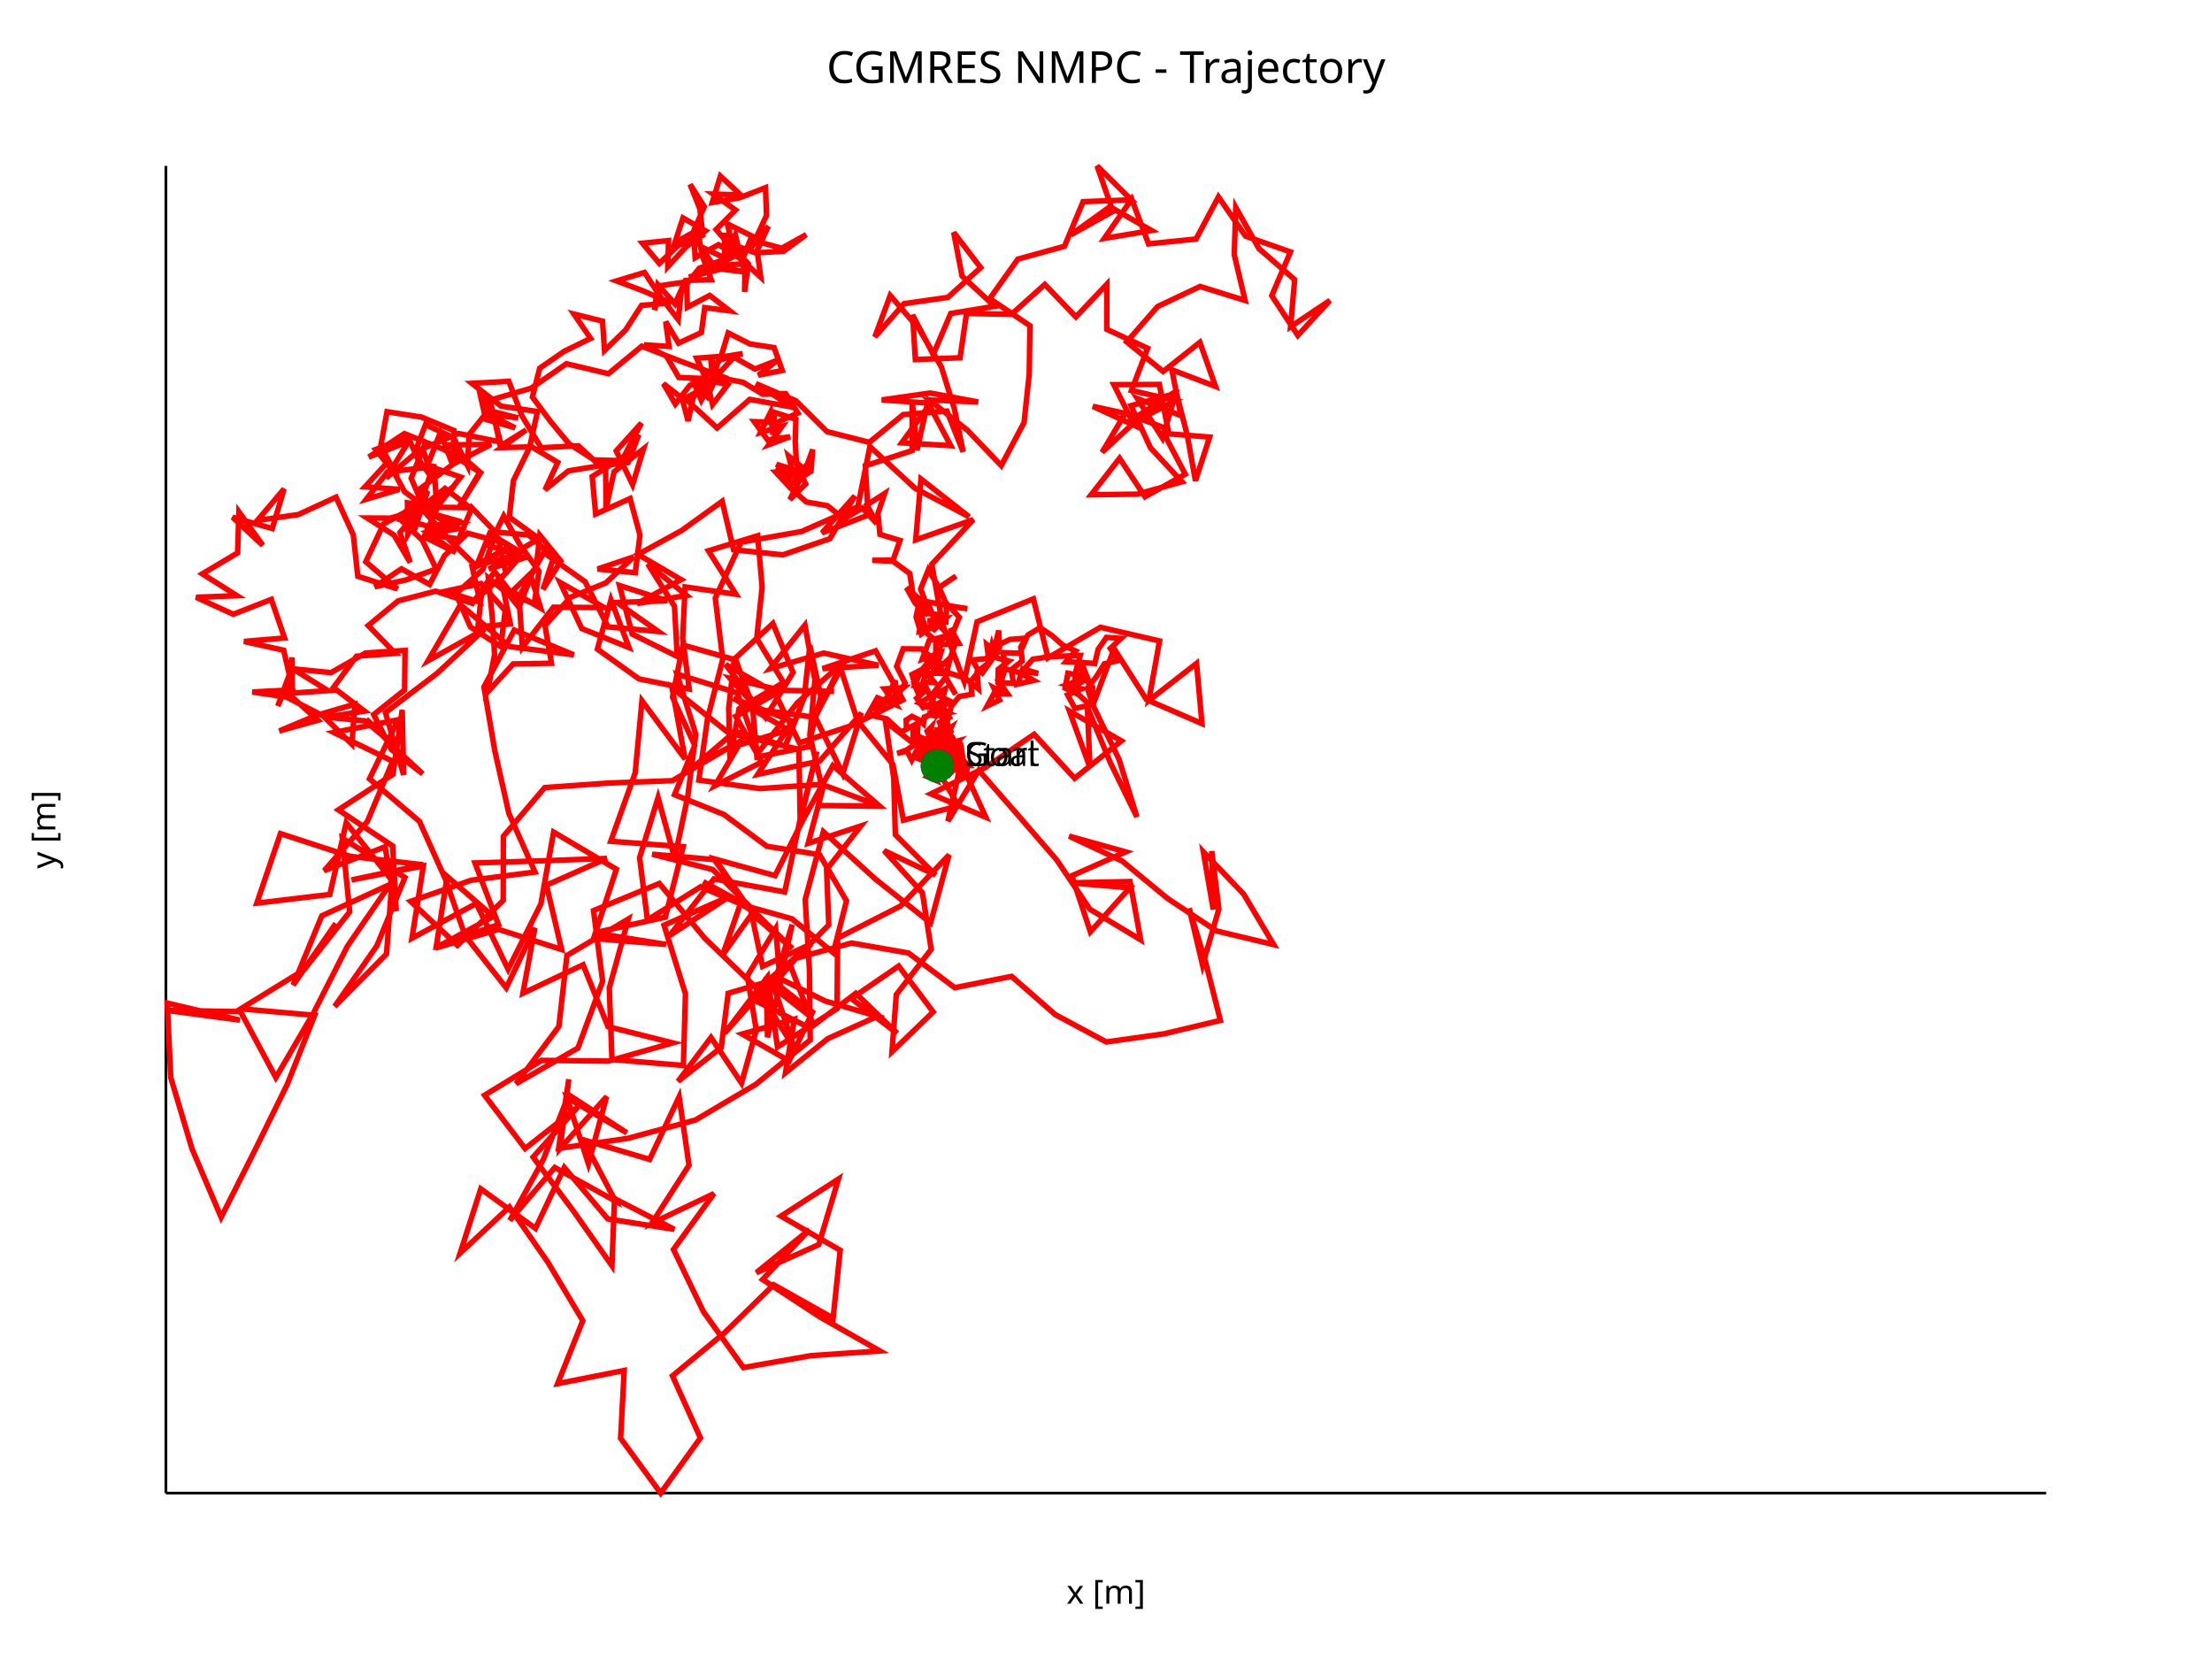
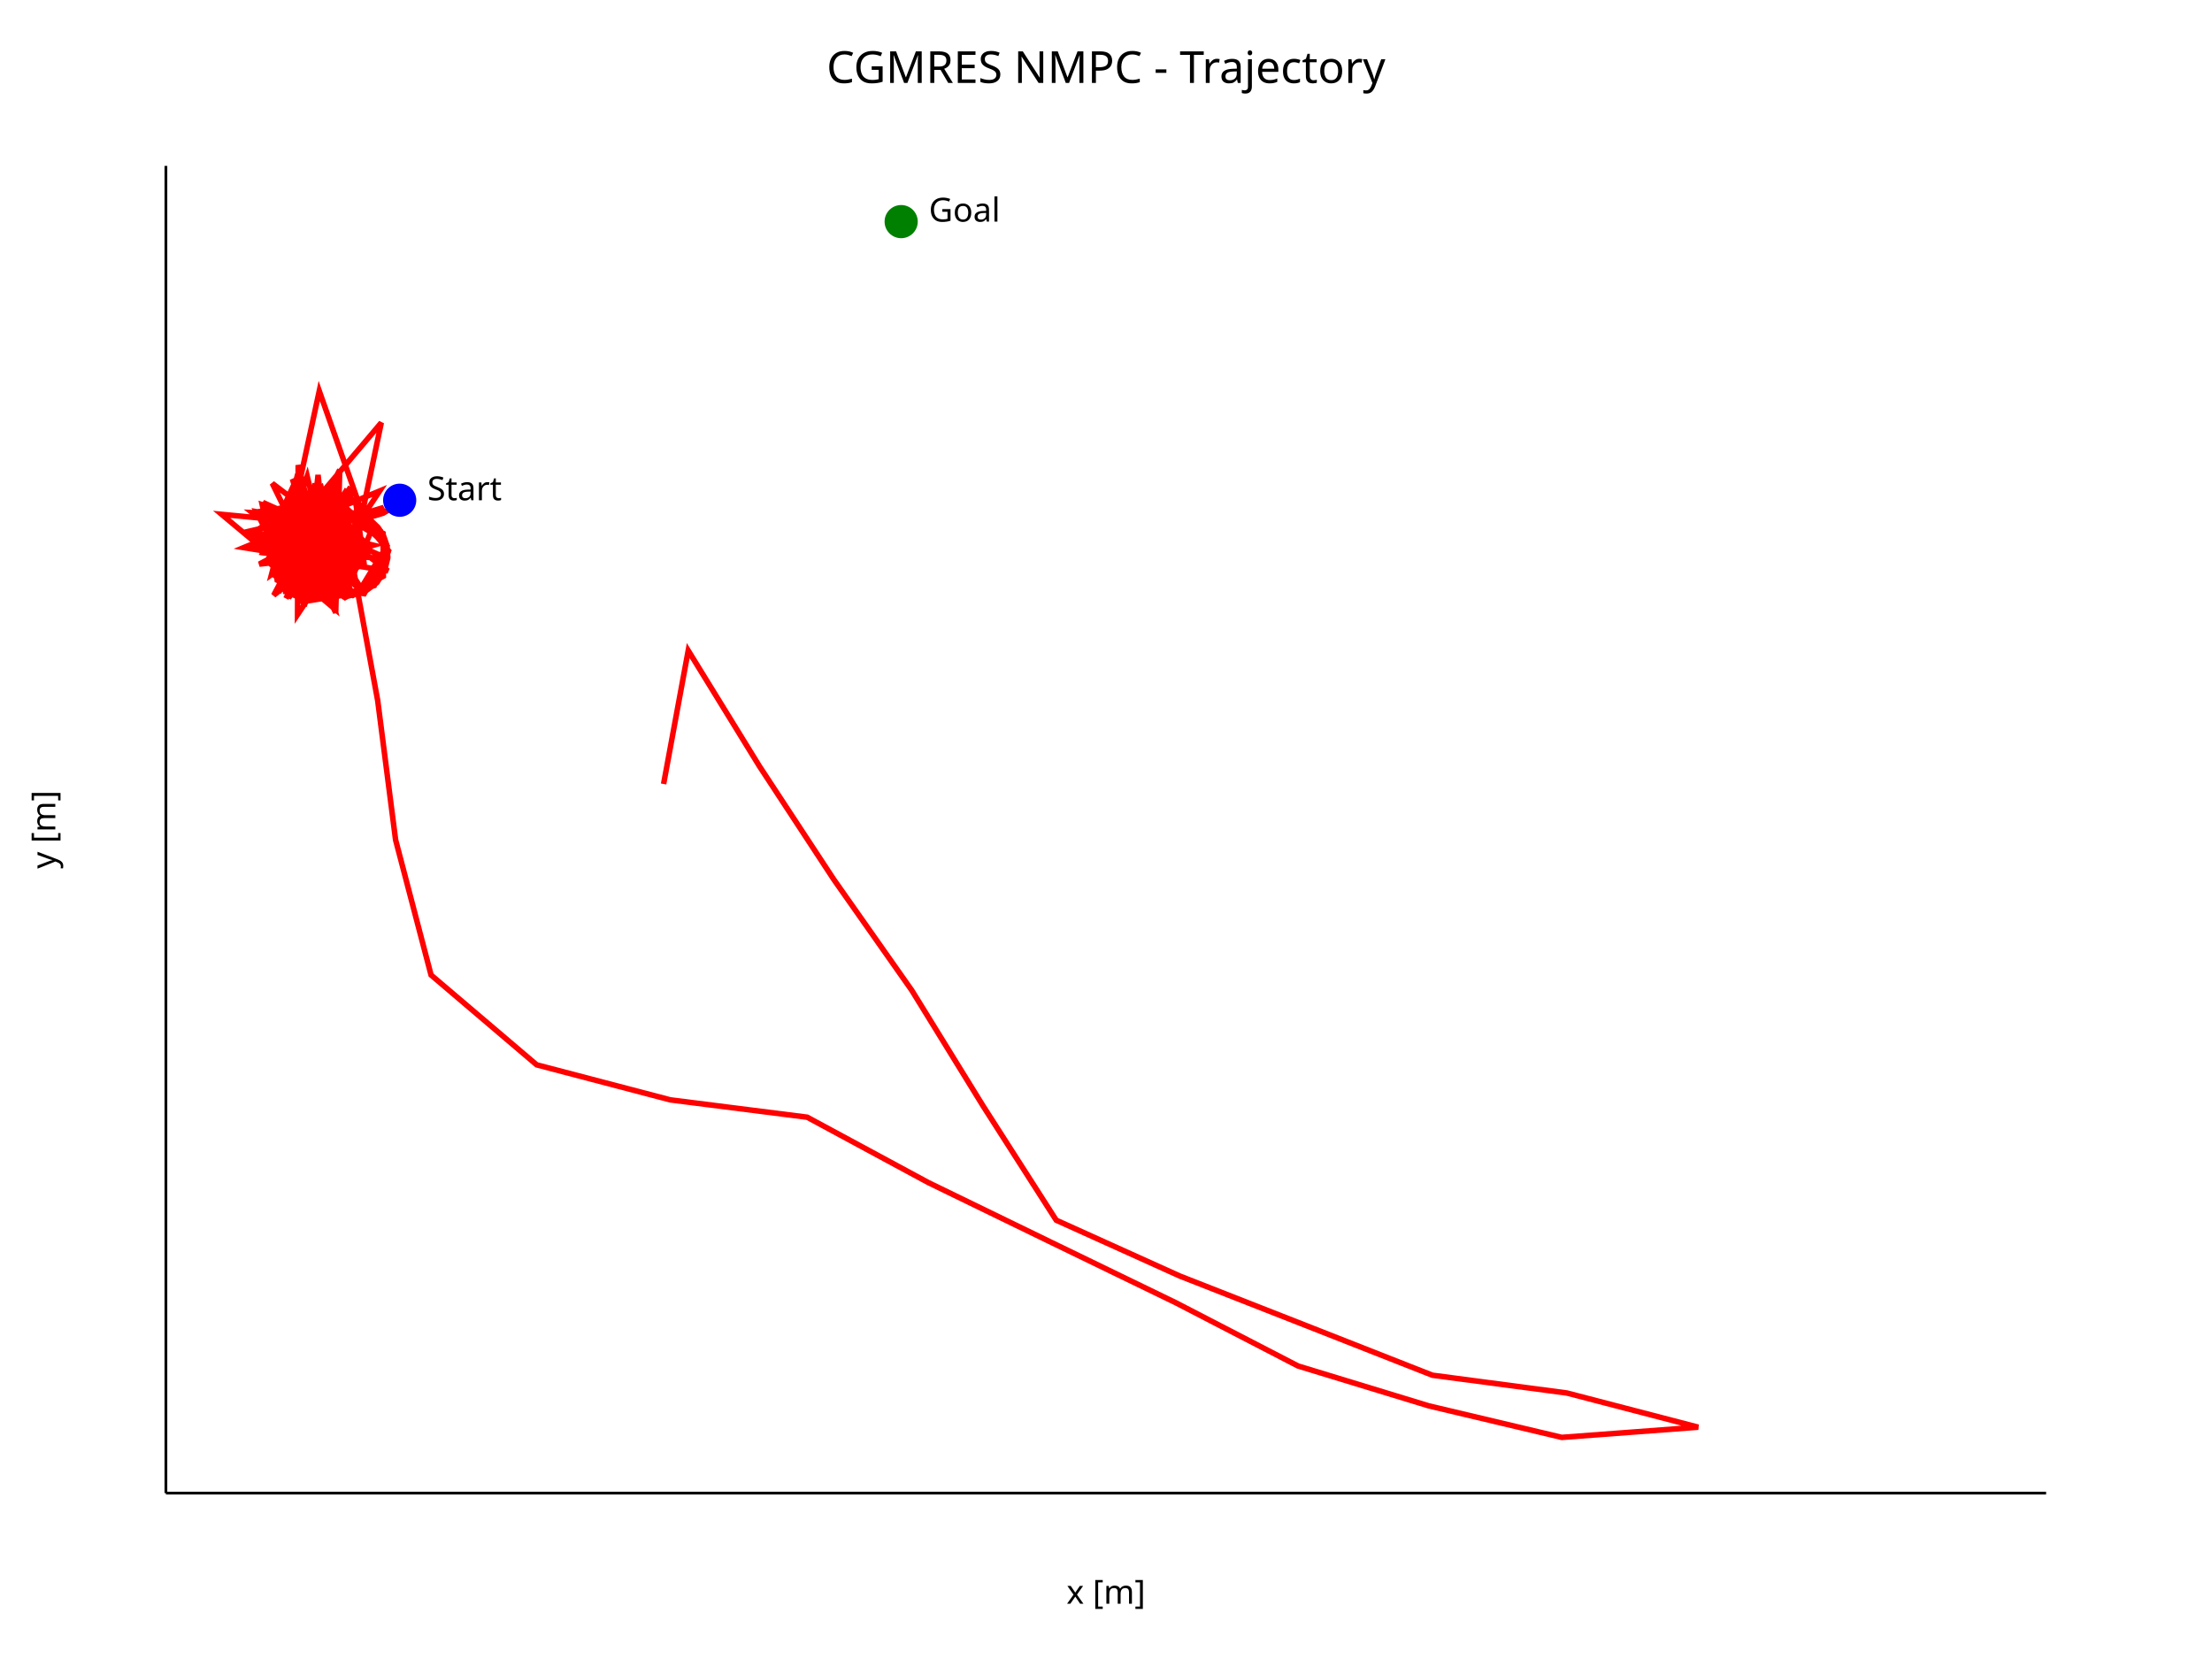
<svg xmlns="http://www.w3.org/2000/svg" width="800" height="600" viewBox="0 0 800 600">
  <rect width="100%" height="100%" fill="white" />
  <text x="400" y="30" text-anchor="middle" font-size="16" font-family="sans-serif">CGMRES NMPC - Trajectory</text>
  <line x1="60" y1="540" x2="740" y2="540" stroke="black" stroke-width="1" />
  <line x1="60" y1="60" x2="60" y2="540" stroke="black" stroke-width="1" />
-   <path d="M 339.00,277.01 L 339.00,277.01 L 339.00,277.01 L 339.00,277.01 L 339.00,277.01 L 339.00,277.01 L 339.00,277.01 L 339.00,277.01 L 339.00,277.01 L 339.00,277.01 L 339.00,277.01 L 339.00,277.01 L 339.00,277.01 L 339.00,277.01 L 339.00,277.01 L 339.00,277.01 L 339.00,277.01 L 339.00,277.01 L 339.00,277.01 L 339.00,277.01 L 339.00,277.01 L 339.00,277.01 L 339.00,277.01 L 339.00,277.01 L 339.00,277.01 L 339.00,277.01 L 339.00,277.01 L 339.00,277.01 L 339.00,277.01 L 339.00,277.01 L 339.00,277.01 L 339.00,277.01 L 338.99,277.01 L 338.99,277.01 L 338.99,277.00 L 339.00,277.01 L 338.98,277.01 L 338.99,276.98 L 338.99,276.93 L 339.04,276.88 L 339.01,276.81 L 338.94,276.88 L 339.05,276.86 L 339.14,276.94 L 339.27,276.93 L 339.41,276.91 L 339.56,276.85 L 339.56,276.68 L 339.74,276.67 L 339.83,276.85 L 339.64,276.77 L 339.84,276.67 L 340.00,276.50 L 340.25,276.53 L 339.99,276.49 L 340.27,276.53 L 340.49,276.71 L 340.78,276.78 L 341.04,276.95 L 341.16,276.65 L 341.33,276.94 L 340.99,276.85 L 341.29,277.06 L 341.12,276.72 L 341.24,276.34 L 341.29,275.94 L 341.49,275.57 L 341.82,275.86 L 341.85,276.30 L 342.21,276.59 L 342.44,276.17 L 342.80,276.50 L 342.80,276.00 L 342.79,275.49 L 342.29,275.68 L 341.88,275.32 L 341.77,274.78 L 341.34,275.15 L 340.83,275.43 L 340.59,274.89 L 341.11,275.19 L 340.83,275.75 L 340.41,275.27 L 340.15,275.86 L 339.60,275.50 L 339.27,274.91 L 339.67,275.47 L 340.10,276.02 L 340.36,275.35 L 339.95,274.74 L 340.43,275.31 L 341.16,275.50 L 340.60,276.03 L 341.38,276.17 L 340.74,275.69 L 340.25,276.34 L 340.22,277.17 L 341.05,276.98 L 341.61,277.63 L 340.87,277.17 L 340.68,276.31 L 340.70,275.41 L 339.89,275.83 L 339.03,276.15 L 339.96,276.10 L 339.50,276.93 L 338.80,277.59 L 338.87,278.57 L 339.71,278.03 L 340.70,277.90 L 341.69,277.64 L 342.57,278.18 L 343.32,278.91 L 344.25,278.40 L 345.07,277.71 L 346.15,277.75 L 346.37,278.83 L 347.36,279.34 L 347.05,278.26 L 348.18,278.12 L 347.05,278.33 L 348.18,278.04 L 348.50,276.90 L 349.27,276.00 L 348.35,275.22 L 348.57,276.42 L 349.80,276.58 L 349.73,277.83 L 348.80,276.97 L 347.54,276.79 L 348.78,277.17 L 349.04,275.89 L 350.28,276.37 L 351.58,276.06 L 350.23,276.14 L 348.87,276.31 L 349.90,275.39 L 348.68,276.07 L 349.81,276.92 L 348.38,276.96 L 347.18,276.15 L 347.91,274.89 L 347.49,276.30 L 346.06,275.88 L 344.93,274.89 L 343.87,275.98 L 343.21,277.36 L 341.77,276.81 L 343.28,276.42 L 342.15,275.33 L 342.99,276.67 L 344.22,275.64 L 344.49,274.04 L 344.14,272.45 L 345.78,272.33 L 346.98,273.48 L 345.31,273.61 L 343.62,273.68 L 344.13,272.05 L 345.60,272.94 L 343.96,272.37 L 343.42,270.70 L 342.83,272.37 L 344.07,271.09 L 345.27,272.42 L 346.61,271.20 L 347.21,269.48 L 345.38,269.24 L 346.66,267.89 L 344.85,268.35 L 344.43,270.18 L 343.07,268.86 L 342.04,267.24 L 340.11,267.29 L 340.75,265.45 L 339.52,263.93 L 341.49,263.76 L 343.15,264.85 L 344.02,263.04 L 342.34,264.16 L 341.74,262.22 L 340.92,264.10 L 341.43,266.10 L 342.91,267.56 L 340.82,267.76 L 341.55,265.78 L 341.96,263.69 L 340.61,262.03 L 339.68,263.98 L 337.73,264.92 L 336.21,266.49 L 335.31,264.49 L 336.85,262.90 L 336.28,265.05 L 336.08,267.29 L 333.82,267.19 L 332.25,268.83 L 333.57,270.70 L 335.87,270.84 L 338.00,269.92 L 337.78,272.24 L 336.89,270.07 L 334.53,270.02 L 333.04,268.16 L 331.76,266.14 L 331.91,263.74 L 330.24,265.49 L 330.26,263.05 L 327.81,262.89 L 327.72,260.42 L 329.81,259.08 L 332.05,260.18 L 333.97,261.80 L 334.32,259.30 L 336.73,258.48 L 339.15,259.29 L 337.21,257.60 L 339.71,256.93 L 340.21,254.38 L 340.31,256.99 L 342.78,257.90 L 340.21,258.51 L 341.33,260.93 L 340.38,263.43 L 342.72,264.76 L 344.56,266.75 L 345.36,269.34 L 347.98,268.54 L 345.23,268.74 L 342.57,269.49 L 342.62,272.26 L 339.84,271.98 L 342.04,273.73 L 343.49,276.16 L 345.18,278.44 L 344.37,275.70 L 346.18,277.93 L 343.30,277.95 L 341.15,276.00 L 338.52,274.75 L 339.40,271.96 L 338.03,269.35 L 340.97,268.97 L 343.94,268.87 L 341.52,270.63 L 344.43,269.91 L 343.25,272.69 L 343.74,269.70 L 342.47,266.93 L 339.49,267.59 L 339.16,264.53 L 336.88,266.62 L 339.92,267.24 L 341.33,264.45 L 342.62,261.60 L 343.90,264.47 L 341.43,266.45 L 342.53,269.43 L 339.49,270.39 L 338.36,273.40 L 337.38,276.47 L 334.38,275.23 L 331.32,274.08 L 334.37,272.86 L 336.15,275.63 L 337.71,278.55 L 335.29,280.83 L 338.36,282.16 L 336.77,279.20 L 338.27,276.17 L 341.52,277.15 L 343.43,279.97 L 345.71,277.41 L 344.73,274.11 L 348.19,274.06 L 347.71,270.61 L 344.43,271.80 L 341.40,273.57 L 339.17,276.29 L 337.09,273.43 L 334.90,270.63 L 334.07,267.15 L 330.82,265.64 L 330.90,269.24 L 327.90,271.27 L 324.48,272.50 L 328.03,271.64 L 329.74,274.89 L 331.39,271.59 L 335.05,272.11 L 332.55,269.36 L 335.14,272.05 L 335.70,268.34 L 339.34,269.33 L 342.96,270.43 L 343.29,274.22 L 341.66,270.76 L 338.55,268.53 L 339.61,264.83 L 335.80,265.52 L 339.60,264.70 L 340.90,261.02 L 341.28,264.92 L 339.82,261.27 L 343.35,259.50 L 341.32,256.10 L 339.50,259.64 L 340.88,255.89 L 337.49,258.04 L 337.48,254.01 L 333.88,255.87 L 331.55,252.55 L 334.60,249.84 L 331.00,247.89 L 329.85,243.95 L 333.53,242.08 L 336.19,238.91 L 340.10,237.50 L 336.06,238.54 L 335.17,242.63 L 333.88,246.63 L 338.09,246.92 L 335.31,243.73 L 335.24,239.48 L 338.35,242.40 L 338.68,238.13 L 339.96,234.03 L 339.53,238.32 L 335.34,237.25 L 337.93,240.73 L 341.25,243.56 L 336.88,243.43 L 332.50,243.83 L 330.80,247.90 L 335.23,248.05 L 330.80,247.65 L 332.49,251.78 L 334.58,247.83 L 336.46,251.91 L 332.62,254.26 L 336.85,255.86 L 340.77,253.58 L 341.84,249.15 L 337.93,251.52 L 336.23,255.78 L 340.83,255.84 L 342.82,260.01 L 343.98,255.52 L 346.91,251.91 L 351.50,251.09 L 351.05,246.43 L 354.02,242.79 L 351.64,238.71 L 356.36,238.24 L 360.62,236.13 L 356.90,233.14 L 357.51,237.89 L 358.72,233.24 L 360.16,237.84 L 364.84,239.08 L 361.02,242.08 L 360.92,246.96 L 363.78,250.93 L 359.39,248.72 L 361.49,253.18 L 357.03,255.33 L 359.40,250.96 L 364.39,250.95 L 361.53,246.83 L 366.55,247.16 L 365.73,242.19 L 369.71,239.06 L 369.16,234.01 L 371.78,229.64 L 376.17,227.01 L 380.45,229.85 L 384.31,233.27 L 389.00,235.44 L 385.55,239.31 L 390.75,239.60 L 395.97,239.94 L 397.16,234.83 L 400.18,230.51 L 405.46,230.89 L 401.57,234.51 L 404.61,238.88 L 399.40,240.05 L 396.59,244.62 L 393.28,248.87 L 394.94,254.01 L 395.17,248.59 L 391.59,244.49 L 386.22,243.48 L 385.22,248.86 L 390.17,251.27 L 394.20,255.04 L 388.78,256.21 L 386.13,251.33 L 391.25,249.13 L 385.85,247.66 L 391.13,245.74 L 391.32,240.11 L 393.37,245.38 L 388.47,248.22 L 389.14,242.57 L 390.68,237.07 L 384.96,237.27 L 379.22,237.57 L 373.52,238.43 L 369.71,242.78 L 375.46,243.57 L 369.89,241.85 L 368.13,247.42 L 373.84,246.10 L 368.68,243.28 L 362.96,241.82 L 361.71,247.60 L 363.51,241.94 L 362.86,236.02 L 368.83,236.27 L 371.22,230.77 L 365.23,231.26 L 359.80,233.90 L 361.20,228.01 L 361.47,234.08 L 358.25,239.24 L 354.68,244.20 L 358.21,239.19 L 353.40,243.01 L 353.86,249.16 L 349.08,245.24 L 343.16,243.38 L 337.38,241.09 L 343.35,239.25 L 345.24,233.29 L 343.77,227.19 L 346.79,232.71 L 340.49,233.14 L 335.47,229.28 L 333.44,223.26 L 332.52,216.96 L 335.64,222.54 L 330.98,218.13 L 327.83,212.53 L 332.68,216.78 L 331.31,223.09 L 333.19,229.29 L 338.52,225.58 L 332.53,228.15 L 333.58,221.70 L 340.10,222.34 L 337.28,228.27 L 342.00,223.67 L 335.45,224.58 L 342.07,224.98 L 342.42,218.34 L 346.95,223.22 L 344.40,229.40 L 338.46,232.49 L 338.41,239.21 L 333.40,234.71 L 326.64,234.65 L 324.28,241.00 L 327.36,247.05 L 323.83,252.87 L 323.77,246.05 L 320.86,252.24 L 315.57,256.62 L 321.58,253.26 L 326.78,248.72 L 319.87,249.15 L 323.84,254.84 L 317.34,252.36 L 313.91,258.43 L 320.73,260.01 L 325.90,264.74 L 332.12,261.47 L 337.67,257.12 L 343.89,253.76 L 337.53,250.64 L 341.94,245.07 L 345.64,251.16 L 342.04,244.99 L 343.55,237.99 L 338.27,242.86 L 340.32,235.96 L 333.54,238.42 L 336.05,231.64 L 343.05,229.75 L 338.11,224.42 L 335.44,217.64 L 342.62,218.99 L 349.86,220.13 L 342.57,219.24 L 339.66,212.47 L 345.78,208.35 L 339.62,212.44 L 335.75,206.11 L 332.95,213.00 L 335.59,219.97 L 330.19,214.80 L 329.03,207.40 L 322.96,202.98 L 315.44,202.64 L 322.99,202.59 L 325.50,195.46 L 318.24,193.26 L 317.52,185.70 L 319.95,178.48 L 313.53,182.61 L 317.11,189.37 L 311.89,183.75 L 305.27,187.67 L 299.23,182.89 L 291.62,181.54 L 285.81,176.42 L 280.53,170.74 L 288.29,170.22 L 280.84,167.93 L 287.18,172.50 L 285.21,164.92 L 291.23,169.96 L 293.93,162.57 L 293.30,170.43 L 286.65,174.71 L 280.49,169.73 L 287.91,172.56 L 293.14,166.56 L 289.23,173.51 L 285.67,180.67 L 291.37,175.04 L 288.06,167.72 L 287.61,159.69 L 287.84,151.62 L 280.14,149.15 L 279.52,157.23 L 278.65,149.15 L 275.03,156.44 L 282.86,154.18 L 278.08,160.81 L 285.75,157.94 L 277.63,159.13 L 272.78,152.49 L 281.02,152.78 L 288.56,149.39 L 284.16,142.37 L 275.87,142.58 L 268.75,138.27 L 260.57,136.66 L 257.01,129.10 L 257.78,137.44 L 252.78,144.17 L 257.52,137.23 L 260.25,129.26 L 268.58,127.87 L 260.43,130.15 L 254.86,136.54 L 250.68,143.94 L 248.85,152.26 L 246.67,144.01 L 239.93,138.74 L 244.24,146.15 L 249.49,139.35 L 257.82,137.21 L 253.64,144.75 L 250.23,136.81 L 255.83,143.41 L 259.53,135.56 L 265.45,129.18 L 273.04,133.47 L 281.17,130.27 L 274.29,135.70 L 282.91,134.00 L 279.96,125.71 L 271.24,124.40 L 263.36,120.41 L 260.79,128.89 L 251.94,129.55 L 255.60,137.65 L 257.71,146.31 L 263.13,139.22 L 254.49,136.87 L 245.53,136.53 L 241.00,128.76 L 232.96,124.70 L 241.97,125.29 L 240.75,116.32 L 245.41,124.10 L 253.66,120.28 L 254.88,111.25 L 263.93,112.43 L 256.68,106.85 L 248.57,111.12 L 248.31,101.94 L 239.19,103.26 L 236.71,112.14 L 237.96,102.98 L 244.11,109.91 L 247.91,101.44 L 257.21,101.14 L 253.96,92.40 L 252.28,83.21 L 244.10,87.76 L 247.00,78.83 L 255.16,83.49 L 247.91,89.51 L 241.52,96.46 L 241.79,87.00 L 232.36,87.97 L 238.46,95.25 L 245.36,88.70 L 254.17,85.05 L 253.13,75.55 L 249.58,66.66 L 254.71,74.77 L 250.86,83.58 L 251.42,93.20 L 259.85,88.50 L 268.00,93.71 L 275.14,100.26 L 273.83,90.64 L 277.89,81.79 L 271.83,89.43 L 263.13,93.90 L 262.02,84.17 L 262.11,93.98 L 265.95,84.93 L 268.25,94.51 L 271.92,85.35 L 263.05,80.97 L 265.39,90.60 L 259.00,83.00 L 266.03,75.96 L 257.89,70.20 L 267.88,70.49 L 260.55,63.68 L 257.59,73.26 L 267.49,71.52 L 276.87,67.87 L 277.21,77.95 L 272.95,87.11 L 282.72,89.78 L 291.59,84.85 L 283.41,90.88 L 273.24,91.45 L 263.65,87.95 L 270.65,95.41 L 269.29,105.56 L 269.44,95.30 L 259.20,96.19 L 269.27,98.36 L 259.02,97.08 L 249.18,100.24 L 259.23,97.72 L 253.36,89.16 L 262.76,93.62 L 252.90,97.00 L 246.42,105.18 L 245.29,115.58 L 238.85,107.31 L 233.09,98.54 L 223.02,101.60 L 232.88,105.31 L 242.55,109.56 L 232.01,110.46 L 226.25,119.36 L 218.64,126.75 L 217.91,116.14 L 207.57,113.58 L 213.60,122.39 L 203.99,127.09 L 195.18,133.19 L 192.55,143.59 L 198.96,152.23 L 205.83,160.53 L 214.92,166.35 L 225.72,166.61 L 231.05,157.17 L 227.15,167.30 L 216.35,168.55 L 205.60,170.29 L 197.12,177.15 L 201.72,167.24 L 192.33,161.61 L 181.36,161.88 L 190.31,155.49 L 180.95,161.30 L 178.62,150.52 L 173.26,140.86 L 175.68,151.66 L 186.34,154.73 L 176.39,149.78 L 187.43,151.16 L 176.63,148.43 L 169.66,157.16 L 169.07,168.33 L 164.07,158.30 L 153.89,153.58 L 149.86,164.07 L 156.50,173.17 L 152.94,162.47 L 148.71,172.95 L 153.17,183.35 L 147.54,193.20 L 147.35,181.84 L 158.61,183.47 L 170.01,183.60 L 160.95,176.65 L 152.07,183.85 L 144.64,192.58 L 148.35,203.44 L 142.52,193.53 L 132.80,187.35 L 144.34,187.40 L 152.73,195.35 L 157.77,205.77 L 146.88,209.74 L 135.53,212.22 L 145.18,205.73 L 155.37,211.38 L 160.75,201.02 L 169.10,192.83 L 180.42,195.84 L 182.97,207.29 L 174.12,215.03 L 172.84,226.73 L 184.58,225.66 L 182.22,214.08 L 193.25,218.36 L 194.93,206.63 L 188.01,196.98 L 182.18,186.62 L 176.94,197.32 L 188.18,201.29 L 180.29,210.27 L 187.70,219.67 L 192.04,208.49 L 195.58,219.97 L 185.19,213.90 L 193.87,205.55 L 195.22,193.56 L 202.85,202.93 L 196.38,213.16 L 200.22,201.66 L 191.24,193.49 L 179.12,192.40 L 170.66,183.64 L 165.95,194.89 L 153.83,193.30 L 165.88,191.16 L 155.05,185.40 L 166.88,188.73 L 154.67,190.30 L 142.82,186.92 L 154.67,183.46 L 164.30,175.70 L 156.30,185.16 L 146.30,177.83 L 140.42,166.89 L 132.02,176.06 L 144.45,176.98 L 132.49,180.55 L 140.14,170.67 L 152.58,169.27 L 147.48,157.82 L 135.86,162.57 L 143.71,172.40 L 137.70,161.32 L 139.97,148.91 L 152.46,150.84 L 164.15,155.69 L 163.84,168.36 L 159.21,156.54 L 154.59,168.39 L 166.63,172.55 L 158.70,182.55 L 153.37,194.15 L 164.85,199.80 L 154.33,192.48 L 166.67,188.97 L 154.21,185.85 L 162.77,195.46 L 171.97,204.50 L 183.28,198.27 L 172.21,204.95 L 177.09,192.96 L 188.20,199.66 L 176.77,205.83 L 189.17,201.90 L 179.02,193.73 L 174.61,206.01 L 164.87,214.73 L 170.12,226.72 L 181.11,233.86 L 182.71,220.83 L 173.93,211.04 L 161.06,213.85 L 173.65,217.79 L 170.74,204.90 L 183.54,201.57 L 194.93,194.81 L 184.20,187.02 L 185.68,173.81 L 191.52,161.86 L 194.39,148.84 L 181.19,146.88 L 170.67,138.64 L 184.03,137.92 L 188.79,150.45 L 195.72,161.94 L 209.15,161.22 L 219.05,170.35 L 219.19,183.83 L 222.08,170.64 L 232.75,162.33 L 228.79,175.28 L 222.87,163.08 L 231.97,153.00 L 225.69,165.07 L 214.18,172.35 L 215.43,185.93 L 227.88,180.32 L 231.45,193.52 L 229.78,207.12 L 216.13,205.80 L 229.15,201.42 L 219.11,210.82 L 206.34,216.01 L 197.10,226.26 L 199.45,239.88 L 185.61,240.11 L 176.29,250.36 L 178.86,236.73 L 178.00,222.86 L 176.61,209.01 L 187.45,217.77 L 178.87,206.76 L 170.87,218.22 L 157.58,213.80 L 144.01,217.31 L 133.18,226.24 L 142.98,236.31 L 128.94,237.33 L 120.58,248.67 L 131.83,257.19 L 117.87,259.37 L 131.96,260.71 L 142.88,269.74 L 132.45,260.11 L 142.46,270.20 L 152.90,279.88 L 141.63,271.15 L 135.15,258.44 L 146.33,249.54 L 146.49,235.23 L 132.19,236.17 L 119.72,243.27 L 105.43,241.83 L 100.47,255.34 L 106.37,242.19 L 118.64,249.78 L 104.23,250.77 L 114.95,260.49 L 100.99,264.37 L 114.37,258.76 L 128.31,254.67 L 127.29,269.19 L 116.93,258.94 L 103.96,252.27 L 105.60,237.76 L 105.74,252.39 L 91.24,250.28 L 105.89,249.49 L 102.60,235.17 L 88.24,231.98 L 102.92,230.74 L 98.13,216.79 L 84.38,222.16 L 70.93,216.01 L 85.72,215.44 L 73.18,207.54 L 85.94,199.96 L 86.40,185.11 L 95.04,197.22 L 84.12,187.08 L 98.48,191.13 L 102.75,176.81 L 93.08,188.22 L 107.91,186.10 L 121.53,179.81 L 127.78,193.47 L 129.40,208.42 L 143.75,212.98 L 132.30,203.17 L 138.72,189.50 L 151.98,182.23 L 156.92,167.92 L 157.93,183.05 L 143.56,187.94 L 154.67,177.57 L 149.77,191.98 L 151.78,176.87 L 164.02,167.76 L 177.58,160.72 L 162.28,160.89 L 173.82,170.96 L 165.71,183.98 L 173.55,170.78 L 160.54,162.57 L 146.26,156.82 L 133.38,165.29 L 147.76,159.69 L 139.68,172.86 L 151.51,162.88 L 165.75,156.76 L 180.95,159.82 L 177.15,144.76 L 192.08,140.41 L 204.88,131.55 L 220.05,135.15 L 232.10,125.22 L 246.69,130.84 L 261.38,136.25 L 247.83,144.13 L 259.35,154.78 L 271.17,144.44 L 286.65,147.25 L 273.38,138.75 L 287.88,144.96 L 299.08,156.09 L 314.41,159.97 L 326.65,149.95 L 342.45,148.68 L 348.33,163.42 L 345.17,147.85 L 340.45,132.66 L 332.36,118.94 L 321.96,106.86 L 316.41,121.83 L 326.97,109.83 L 342.81,107.56 L 354.68,96.79 L 344.92,84.06 L 347.94,99.84 L 359.73,110.78 L 343.84,113.38 L 337.52,128.21 L 330.05,113.90 L 331.05,130.03 L 347.22,129.39 L 349.56,113.36 L 365.78,113.70 L 377.88,102.87 L 389.13,114.61 L 400.32,102.78 L 400.26,119.08 L 415.06,125.96 L 409.21,141.22 L 425.15,144.87 L 410.62,152.42 L 398.59,163.56 L 406.99,149.46 L 422.39,155.20 L 419.31,139.03 L 402.83,139.11 L 410.24,153.85 L 395.23,146.95 L 411.38,150.48 L 425.29,141.50 L 429.43,157.55 L 432.35,173.89 L 437.49,158.08 L 420.91,156.75 L 428.67,171.49 L 414.13,179.66 L 404.91,165.75 L 394.64,178.93 L 411.37,178.71 L 427.51,174.25 L 416.09,161.96 L 409.06,146.72 L 425.27,142.28 L 420.38,158.39 L 411.36,144.16 L 427.07,150.31 L 423.82,133.73 L 439.62,139.76 L 433.95,123.81 L 420.68,134.35 L 407.50,123.66 L 418.67,110.86 L 434.05,103.60 L 450.30,108.66 L 446.38,92.08 L 446.94,75.02 L 455.31,89.91 L 468.23,101.13 L 466.74,118.19 L 480.99,108.66 L 469.38,121.30 L 459.95,106.93 L 466.72,91.11 L 450.47,85.40 L 440.67,71.21 L 432.57,86.45 L 415.38,88.20 L 409.29,72.01 L 399.39,86.22 L 416.49,83.38 L 401.42,74.77 L 387.30,84.91 L 402.51,76.45 L 396.77,60.00 L 409.15,72.28 L 391.71,72.94 L 384.98,89.07 L 368.11,93.73 L 357.95,108.00 L 372.49,117.80 L 372.23,135.35 L 370.36,152.83 L 362.12,168.37 L 349.94,155.64 L 336.14,144.66 L 353.78,145.38 L 336.41,142.14 L 318.89,144.65 L 336.57,145.81 L 326.13,160.14 L 343.85,161.18 L 335.54,145.47 L 331.64,162.83 L 329.91,145.11 L 329.94,162.94 L 312.96,168.45 L 313.97,186.29 L 297.28,192.73 L 309.18,179.35 L 300.14,194.83 L 283.16,200.67 L 265.29,198.82 L 261.19,181.31 L 246.58,191.84 L 230.77,200.52 L 246.35,209.64 L 230.47,218.27 L 248.32,215.36 L 234.26,203.94 L 243.94,219.28 L 244.93,237.40 L 228.65,229.33 L 224.03,211.74 L 241.37,217.29 L 223.16,217.89 L 238.09,228.38 L 219.90,226.72 L 211.64,210.41 L 196.70,199.84 L 187.71,215.81 L 188.92,234.11 L 200.17,219.60 L 218.56,219.74 L 202.56,210.63 L 210.39,227.31 L 227.50,234.21 L 220.96,216.94 L 216.06,234.76 L 231.10,245.53 L 249.26,249.19 L 246.90,230.80 L 247.78,212.26 L 266.17,214.92 L 256.22,199.20 L 274.03,193.76 L 275.63,212.34 L 273.68,230.90 L 283.38,246.85 L 267.28,256.36 L 264.06,274.80 L 263.54,256.07 L 265.67,237.43 L 272.11,255.07 L 273.76,273.80 L 292.21,270.11 L 296.87,251.86 L 292.89,233.42 L 290.87,252.19 L 284.04,269.81 L 265.88,264.50 L 251.50,276.82 L 268.19,267.84 L 258.54,284.18 L 275.49,275.61 L 266.09,259.08 L 282.62,249.65 L 301.67,250.06 L 282.60,249.69 L 264.01,245.33 L 276.84,259.50 L 286.83,243.19 L 279.52,225.48 L 265.45,238.51 L 246.99,233.28 L 243.21,252.12 L 251.27,269.58 L 243.96,287.40 L 261.85,294.58 L 277.34,306.07 L 296.41,309.11 L 306.15,325.82 L 301.38,344.57 L 286.40,332.29 L 267.73,327.05 L 261.36,345.39 L 272.61,329.55 L 286.60,343.06 L 271.79,330.42 L 275.80,349.49 L 293.52,341.34 L 278.55,353.89 L 293.87,366.04 L 285.43,383.70 L 268.43,373.97 L 287.29,368.60 L 284.09,387.97 L 299.39,375.64 L 317.32,367.56 L 298.43,362.02 L 280.77,353.26 L 286.49,334.37 L 282.33,353.68 L 263.36,359.24 L 260.83,378.86 L 245.23,391.07 L 257.14,375.22 L 268.18,391.71 L 273.52,372.58 L 270.30,352.95 L 280.53,335.87 L 282.22,355.73 L 277.58,375.13 L 277.15,355.17 L 292.90,367.48 L 285.70,348.81 L 299.73,334.51 L 298.95,314.48 L 311.36,298.71 L 292.29,304.99 L 297.48,285.57 L 292.90,265.97 L 294.71,245.91 L 291.13,226.06 L 278.53,241.83 L 297.93,236.19 L 317.67,240.59 L 297.46,241.82 L 316.68,235.40 L 326.55,253.12 L 308.43,262.28 L 289.13,268.65 L 280.13,250.40 L 262.43,240.33 L 274.62,256.66 L 294.84,259.45 L 303.84,241.11 L 310.08,260.58 L 322.94,276.50 L 326.74,296.63 L 346.59,291.47 L 336.43,273.64 L 320.27,260.96 L 323.22,281.31 L 323.82,301.88 L 338.38,316.46 L 319.74,307.63 L 333.61,322.92 L 336.78,343.34 L 324.16,359.73 L 322.60,380.37 L 337.50,365.97 L 325.03,349.40 L 307.91,361.15 L 324.47,373.70 L 309.53,359.23 L 292.95,371.83 L 274.33,362.46 L 287.85,346.57 L 307.99,341.06 L 328.58,344.67 L 345.32,357.21 L 365.86,353.12 L 381.63,366.93 L 400.12,376.84 L 420.92,373.92 L 441.37,369.05 L 436.20,348.66 L 430.08,328.50 L 434.93,349.02 L 440.83,328.76 L 438.24,307.80 L 438.78,328.93 L 435.20,308.07 L 449.82,323.40 L 460.64,341.63 L 440.00,336.70 L 422.30,324.96 L 405.90,311.44 L 386.64,302.39 L 407.15,308.11 L 387.66,316.74 L 394.35,337.00 L 408.60,321.09 L 387.30,319.29 L 408.69,318.82 L 412.53,339.89 L 394.17,328.83 L 382.20,311.02 L 368.14,294.78 L 354.00,278.59 L 342.83,296.98 L 347.55,275.97 L 356.54,295.56 L 336.69,287.11 L 356.14,277.72 L 374.01,265.56 L 388.66,281.48 L 405.57,267.95 L 386.77,257.16 L 394.20,277.54 L 393.27,255.84 L 401.62,275.92 L 411.18,295.46 L 404.72,274.66 L 395.26,255.02 L 402.93,234.60 L 414.65,253.02 L 434.71,261.70 L 432.75,239.92 L 415.48,253.38 L 419.37,231.81 L 398.00,226.86 L 379.03,237.92 L 373.75,216.59 L 353.37,224.88 L 348.71,246.40 L 340.88,225.80 L 336.99,204.09 L 352.03,187.92 L 331.18,195.26 L 333.08,173.23 L 350.49,186.90 L 330.89,176.56 L 314.61,161.50 L 310.25,183.26 L 289.92,192.22 L 268.02,196.10 L 258.69,216.31 L 261.38,238.43 L 255.86,260.03 L 252.76,282.14 L 274.89,285.20 L 297.20,283.67 L 318.17,291.50 L 295.77,291.33 L 318.19,291.59 L 301.22,276.90 L 290.39,296.58 L 280.31,316.68 L 258.61,310.70 L 271.43,329.23 L 258.33,310.88 L 235.86,308.93 L 257.75,314.47 L 273.77,330.41 L 254.31,318.87 L 274.22,329.65 L 253.40,320.72 L 234.15,332.72 L 231.33,310.19 L 238.00,288.47 L 244.01,310.41 L 248.72,288.14 L 251.64,265.54 L 244.83,243.78 L 266.62,250.58 L 274.29,272.10 L 288.41,254.12 L 305.61,239.02 L 294.78,259.20 L 304.80,279.82 L 311.56,257.89 L 296.48,275.22 L 274.02,280.08 L 286.65,260.85 L 265.17,252.55 L 285.17,264.00 L 263.10,270.70 L 243.17,282.35 L 220.08,283.20 L 197.01,284.84 L 182.04,302.48 L 182.00,325.65 L 165.44,341.88 L 148.52,326.00 L 170.45,318.34 L 193.50,315.39 L 184.03,294.14 L 178.93,271.42 L 175.02,248.45 L 185.99,227.87 L 207.54,236.84 L 184.37,233.85 L 166.54,218.72 L 154.80,238.97 L 175.25,227.54 L 158.09,243.52 L 139.40,257.71 L 145.98,280.25 L 145.46,256.75 L 142.12,280.04 L 122.39,292.90 L 142.01,305.95 L 143.31,329.50 L 139.25,306.25 L 117.25,314.89 L 132.85,297.12 L 142.02,275.30 L 120.74,264.91 L 143.99,260.32 L 133.63,281.66 L 151.70,297.06 L 161.44,318.75 L 157.80,342.25 L 180.27,334.38 L 171.79,312.11 L 195.63,311.34 L 219.48,310.45 L 197.64,320.13 L 203.12,343.40 L 180.32,336.12 L 157.36,342.93 L 178.41,331.46 L 160.30,315.73 L 168.22,338.39 L 183.09,357.27 L 193.45,335.57 L 189.11,359.24 L 210.88,348.93 L 219.90,371.29 L 243.29,377.18 L 220.06,383.76 L 195.89,383.49 L 175.26,396.11 L 189.92,415.38 L 208.96,400.40 L 192.80,418.48 L 207.34,437.91 L 221.32,457.77 L 222.24,433.48 L 243.88,444.61 L 219.82,440.84 L 204.09,422.23 L 193.66,444.27 L 173.88,429.97 L 166.41,453.23 L 184.25,436.52 L 198.22,456.61 L 210.77,477.64 L 201.69,500.41 L 225.75,495.65 L 224.45,520.17 L 238.95,540.00 L 253.32,520.05 L 243.21,497.61 L 262.18,481.90 L 279.79,464.65 L 301.31,476.72 L 303.87,452.17 L 282.46,439.83 L 303.24,426.42 L 296.13,450.13 L 273.54,460.28 L 292.80,444.67 L 275.81,462.75 L 296.60,476.34 L 318.21,488.60 L 293.39,490.27 L 268.88,494.60 L 254.38,474.34 L 243.58,451.88 L 258.22,431.68 L 235.70,442.45 L 249.19,421.42 L 245.62,396.66 L 234.95,419.30 L 210.92,412.21 L 222.59,434.40 L 200.64,422.24 L 184.39,441.39 L 196.50,419.36 L 205.67,395.94 L 226.73,409.72 L 205.02,396.96 L 212.81,420.93 L 219.40,396.58 L 202.55,415.39 L 205.70,390.31 L 202.04,415.34 L 227.09,411.70 L 251.54,405.07 L 273.36,392.16 L 293.02,376.12 L 292.74,350.73 L 291.21,325.37 L 297.79,300.80 L 316.61,317.93 L 336.56,333.78 L 343.24,309.18 L 325.69,327.70 L 302.94,339.29 L 302.71,364.84 L 281.18,378.64 L 277.61,353.29 L 262.09,373.67 L 279.06,354.46 L 287.18,378.79 L 273.36,357.15 L 254.88,339.30 L 238.45,319.52 L 214.66,329.33 L 217.95,354.88 L 209.01,379.05 L 186.66,391.93 L 202.12,371.25 L 205.03,345.58 L 227.25,332.37 L 220.36,357.31 L 221.33,383.19 L 247.16,385.33 L 247.90,359.41 L 240.16,334.63 L 263.93,324.14 L 242.17,338.36 L 258.20,317.88 L 283.81,322.58 L 289.23,297.09 L 295.45,271.77 L 289.40,297.15 L 288.94,271.04 L 263.50,265.06 L 243.04,248.75 L 247.77,274.50 L 232.18,253.44 L 229.72,279.55 L 220.89,304.25 L 247.08,306.24 L 240.62,331.71 L 214.94,337.38 L 240.93,341.57 L 214.68,339.40 L 222.93,314.37 L 200.22,300.94 L 195.61,326.94 L 183.78,350.56 L 172.27,326.75 L 148.99,339.33 L 153.12,313.17 L 127.11,318.26 L 153.05,312.75 L 126.69,309.71 L 101.43,301.49 L 92.88,326.65 L 119.29,323.50 L 125.21,297.55 L 141.77,318.42 L 139.79,345.01 L 121.04,363.98 L 136.29,342.07 L 146.45,317.35 L 123.80,303.14 L 126.47,329.76 L 109.90,350.80 L 87.08,364.85 L 113.80,367.19 L 103.90,392.14 L 92.07,416.25 L 79.98,440.25 L 69.45,415.50 L 61.76,389.70 L 60.49,362.79 L 86.74,368.94 L 60.00,365.37 L 87.00,365.88 L 99.77,389.69 L 113.41,366.33 L 125.65,342.20 L 141.00,319.89 L 116.38,331.23 L 106.02,356.29 L 121.44,333.96" fill="none" stroke="red" stroke-width="2" />
-   <circle cx="339.00" cy="277.01" r="6" fill="blue" />
-   <text x="349.00" y="277.01" font-size="12" font-family="sans-serif">Start</text>
-   <circle cx="339.00" cy="277.01" r="6" fill="green" />
-   <text x="349.00" y="277.01" font-size="12" font-family="sans-serif">Goal</text>
+   <path d="M 144.55,180.92 L 141.70,183.77 L 138.57,185.60 L 135.49,186.54 L 132.67,186.75 L 130.26,186.48 L 128.29,185.99 L 126.72,185.57 L 125.52,185.30 L 124.70,185.16 L 124.27,185.11 L 124.24,185.10 L 124.61,185.15 L 125.37,185.24 L 126.53,185.33 L 128.07,185.58 L 129.96,186.10 L 132.14,187.04 L 134.46,188.55 L 136.74,190.74 L 138.69,193.71 L 139.99,197.44 L 140.24,201.79 L 139.08,206.40 L 136.30,210.73 L 131.86,214.03 L 126.10,215.52 L 119.85,214.51 L 114.29,210.70 L 110.86,204.44 L 110.79,196.90 L 114.62,189.96 L 121.85,185.91 L 130.52,186.46 L 137.66,192.08 L 140.23,201.22 L 136.53,210.39 L 127.53,215.37 L 117.09,213.08 L 110.73,203.99 L 112.56,192.64 L 122.32,185.84 L 134.33,188.52 L 140.36,199.69 L 135.35,211.79 L 122.35,215.44 L 111.45,206.81 L 112.51,192.54 L 125.40,185.45 L 138.54,192.89 L 138.65,208.39 L 124.77,216.12 L 111.16,207.19 L 112.98,190.59 L 129.33,185.71 L 140.49,199.14 L 131.72,214.71 L 113.66,212.07 L 109.31,193.92 L 125.69,184.17 L 139.86,197.48 L 129.52,214.42 L 109.51,217.59 L 103.29,197.94 L 116.05,181.24 L 134.05,192.43 L 125.99,212.48 L 105.15,205.39 L 105.86,182.99 L 128.53,180.71 L 131.66,203.68 L 111.67,216.19 L 96.64,198.09 L 115.56,184.79 L 127.69,204.11 L 108.53,215.87 L 96.61,197.30 L 114.60,185.19 L 127.36,202.27 L 111.94,216.42 L 96.57,202.81 L 107.55,185.94 L 125.67,193.76 L 121.60,212.66 L 102.67,212.91 L 97.81,195.02 L 113.32,185.63 L 126.67,197.32 L 120.19,213.40 L 103.26,213.05 L 97.26,197.64 L 108.62,186.17 L 123.50,191.33 L 125.62,206.52 L 113.66,215.47 L 100.25,209.83 L 98.00,195.87 L 108.10,186.55 L 121.15,189.35 L 126.54,201.12 L 120.84,212.30 L 109.00,215.01 L 99.43,208.18 L 97.93,196.93 L 104.61,188.26 L 115.05,186.66 L 123.52,192.25 L 126.23,201.63 L 122.61,210.25 L 114.84,214.71 L 106.33,213.84 L 100.08,208.60 L 97.74,201.20 L 99.46,194.04 L 104.19,188.93 L 110.38,186.76 L 116.50,187.48 L 121.43,190.46 L 124.58,194.81 L 125.82,199.61 L 125.38,204.16 L 123.71,207.98 L 121.27,210.85 L 118.49,212.76 L 115.72,213.83 L 113.18,214.25 L 111.00,214.22 L 109.25,213.92 L 107.93,213.53 L 107.02,213.17 L 106.50,212.91 L 106.34,212.83 L 106.53,212.93 L 107.08,213.22 L 107.99,213.66 L 109.31,214.19 L 111.05,214.68 L 113.24,215.02 L 115.86,215.02 L 118.82,214.47 L 121.97,213.17 L 125.05,210.93 L 127.68,207.65 L 129.41,203.38 L 129.72,198.38 L 128.20,193.20 L 124.64,188.62 L 119.21,185.62 L 112.62,185.14 L 106.14,187.77 L 101.39,193.45 L 99.97,201.12 L 102.86,208.79 L 109.75,213.92 L 118.74,214.31 L 126.58,209.13 L 129.79,199.88 L 126.33,190.29 L 117.11,185.07 L 106.38,187.49 L 100.10,196.99 L 102.54,208.52 L 113.00,214.78 L 124.99,210.96 L 129.88,198.92 L 123.24,187.30 L 109.55,185.68 L 100.13,196.29 L 103.84,210.39 L 118.17,214.77 L 129.47,204.33 L 125.62,189.02 L 109.85,185.42 L 99.57,198.44 L 107.55,213.43 L 124.85,211.69 L 129.41,194.51 L 114.33,184.35 L 99.80,195.92 L 106.73,213.58 L 125.94,210.97 L 127.60,191.26 L 108.20,185.74 L 99.23,204.25 L 116.73,215.80 L 130.47,199.43 L 114.84,184.28 L 98.61,199.39 L 113.44,216.41 L 131.21,201.85 L 116.28,183.87 L 99.09,200.28 L 117.39,216.07 L 132.78,196.95 L 115.33,179.12 L 95.15,194.44 L 112.58,213.39 L 127.15,191.67 L 106.21,175.45 L 95.05,199.90 L 122.10,203.30 L 116.13,176.29 L 92.84,191.82 L 115.87,208.44 L 122.75,180.48 L 93.94,184.99 L 102.99,213.12 L 123.81,191.58 L 94.83,182.52 L 101.62,212.51 L 123.79,190.63 L 92.74,185.07 L 107.09,213.61 L 121.80,184.81 L 89.90,192.17 L 116.90,211.33 L 121.57,178.16 L 90.94,192.67 L 123.10,204.59 L 107.06,173.83 L 98.20,207.78 L 127.03,187.09 L 91.19,185.39 L 119.62,207.94 L 111.11,172.26 L 98.96,207.30 L 135.06,197.18 L 98.24,188.26 L 126.87,213.68 L 112.18,177.91 L 104.37,216.20 L 129.02,185.36 L 93.78,204.02 L 133.81,199.68 L 94.74,188.41 L 128.88,211.22 L 104.54,177.66 L 120.20,216.48 L 113.96,174.74 L 111.06,217.25 L 121.27,175.47 L 105.87,216.06 L 125.53,176.90 L 103.10,215.01 L 127.80,177.85 L 100.56,213.67 L 127.86,177.39 L 100.72,214.24 L 126.80,176.14 L 103.44,216.42 L 122.82,173.65 L 110.01,219.24 L 115.03,171.75 L 120.02,219.63 L 105.76,173.26 L 131.79,214.67 L 95.10,181.73 L 140.42,202.14 L 90.46,198.28 L 138.76,183.54 L 98.99,215.28 L 122.87,169.92 L 121.41,221.57 L 98.47,174.82 L 140.33,206.48 L 88.12,198.05 L 137.31,177.57 L 107.61,222.29 L 107.85,168.20 L 121.08,220.23 L 80.15,186.02 L 132.94,191.05 L 115.47,141.41 L 104.43,192.45 L 137.90,152.87 L 127.34,203.20 L 136.60,253.37 L 143.07,303.74 L 155.90,352.63 L 194.10,385.11 L 242.42,397.78 L 291.93,404.05 L 335.75,427.70 L 380.45,449.43 L 425.20,471.13 L 469.46,494.03 L 516.74,508.45 L 564.85,519.85 L 614.17,516.16 L 566.69,503.80 L 518.05,497.37 L 472.39,479.42 L 426.71,461.50 L 382.00,441.30 L 355.54,399.98 L 329.79,358.22 L 301.56,318.08 L 274.63,277.07 L 248.91,235.29 L 240.00,283.54" fill="none" stroke="red" stroke-width="2" />
+   <circle cx="144.55" cy="180.92" r="6" fill="blue" />
+   <text x="154.55" y="180.92" font-size="12" font-family="sans-serif">Start</text>
+   <circle cx="325.92" cy="80.15" r="6" fill="green" />
+   <text x="335.92" y="80.15" font-size="12" font-family="sans-serif">Goal</text>
  <text x="400" y="580" text-anchor="middle" font-size="12" font-family="sans-serif">x [m]</text>
  <text x="20" y="300" text-anchor="middle" font-size="12" font-family="sans-serif" transform="rotate(-90, 20, 300)">y [m]</text>
</svg>
